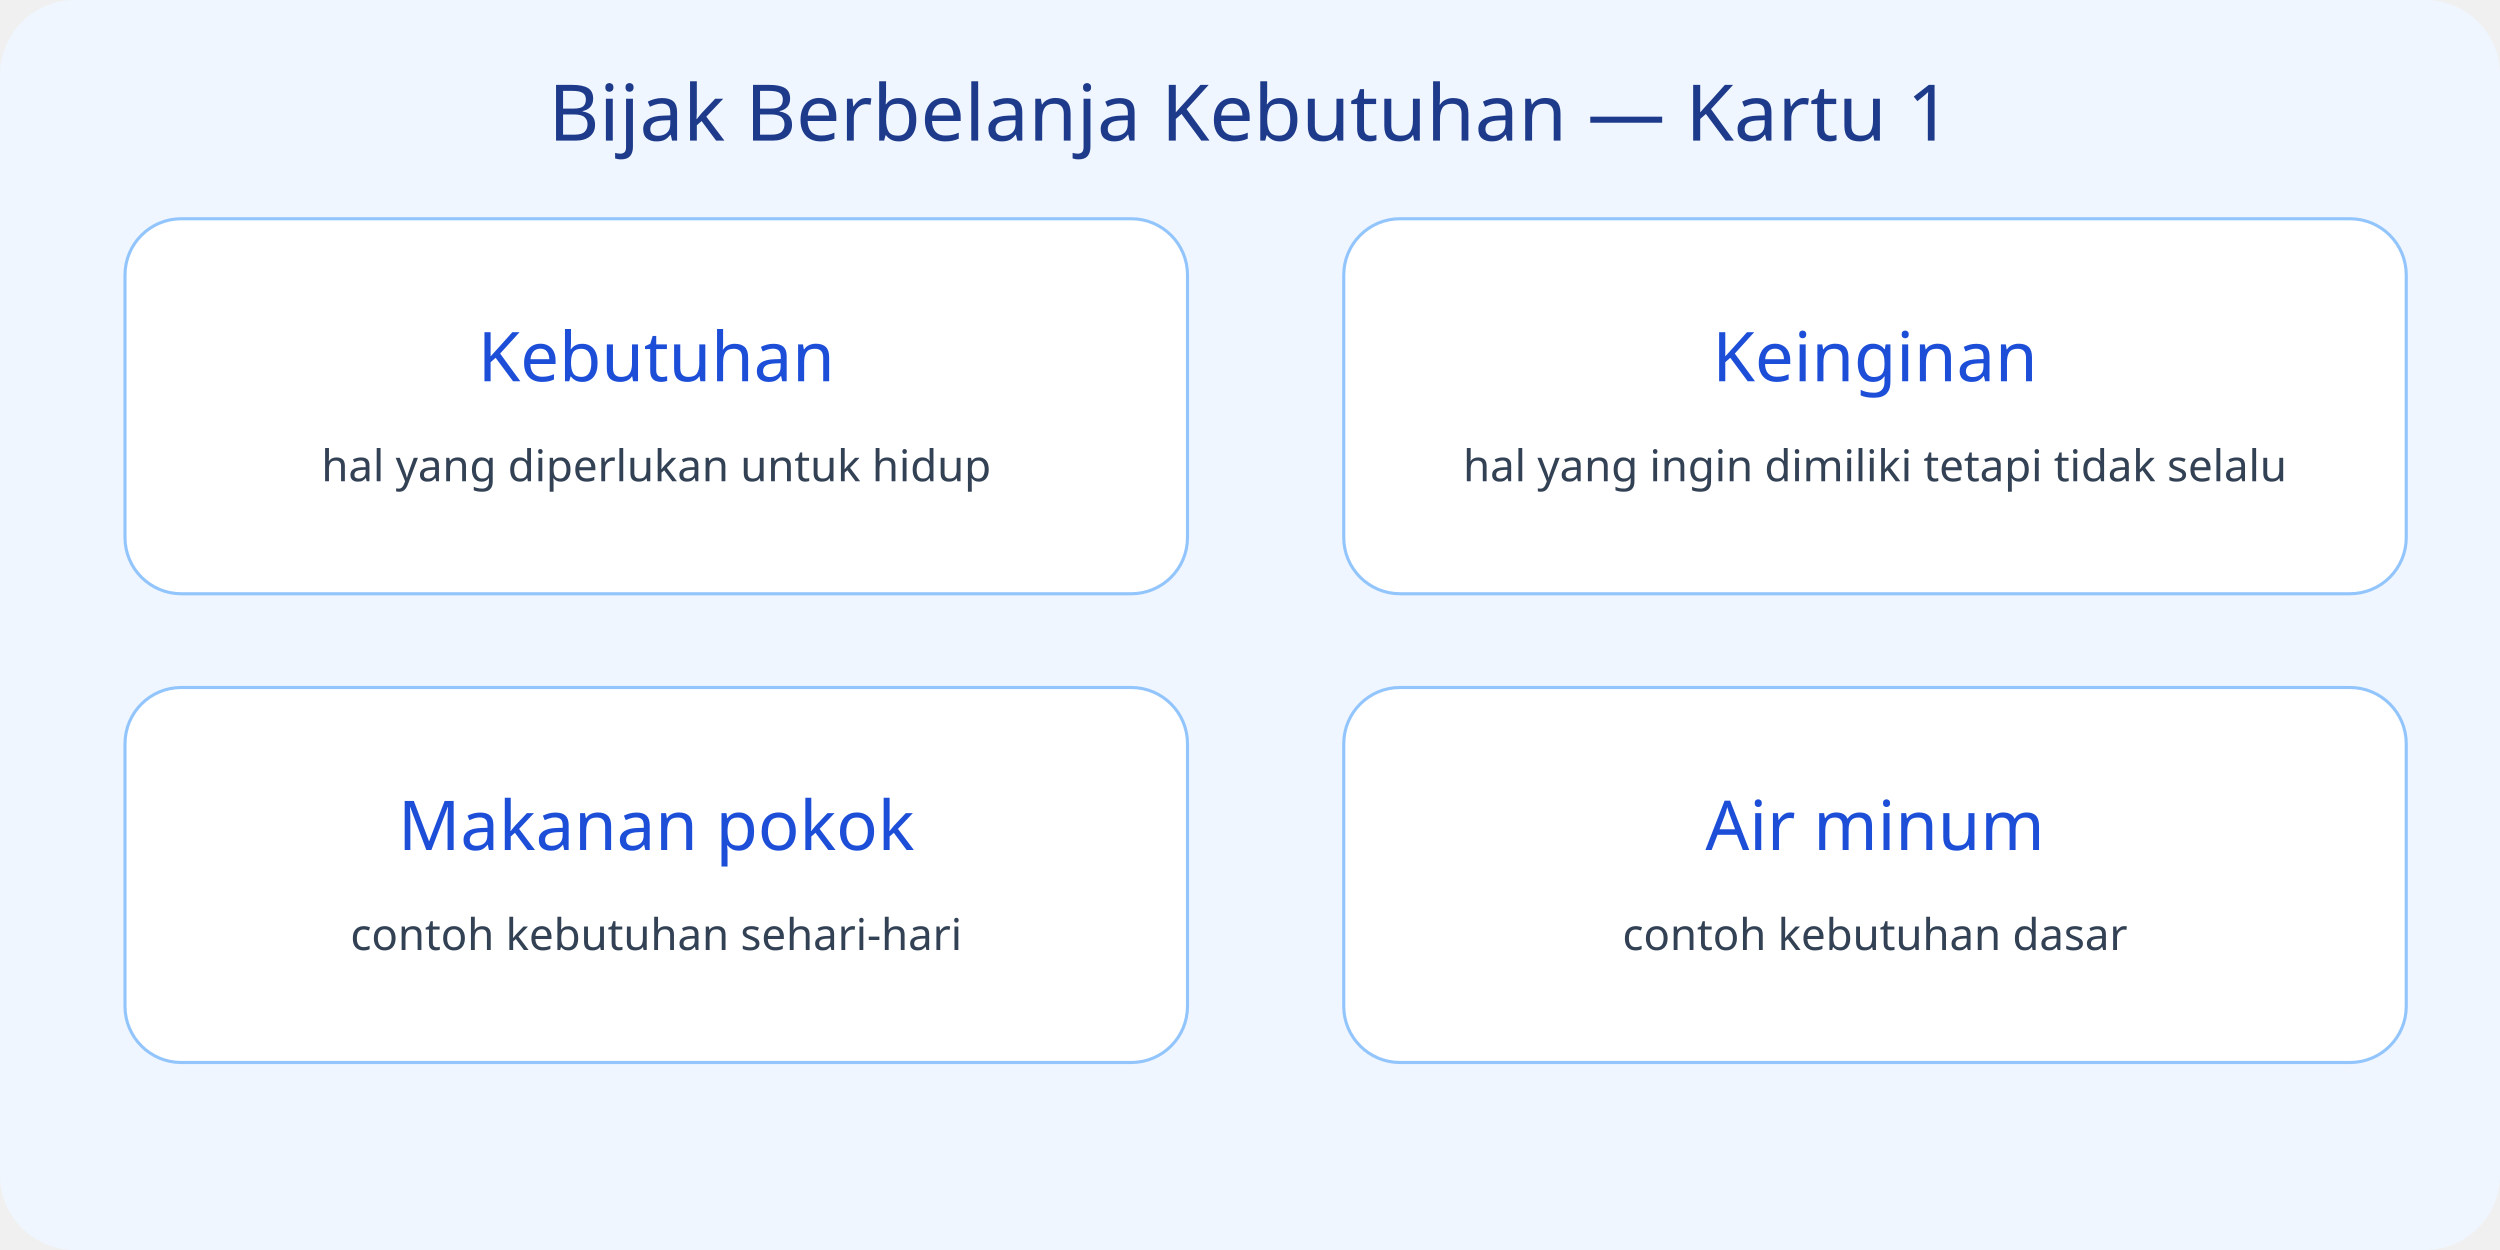
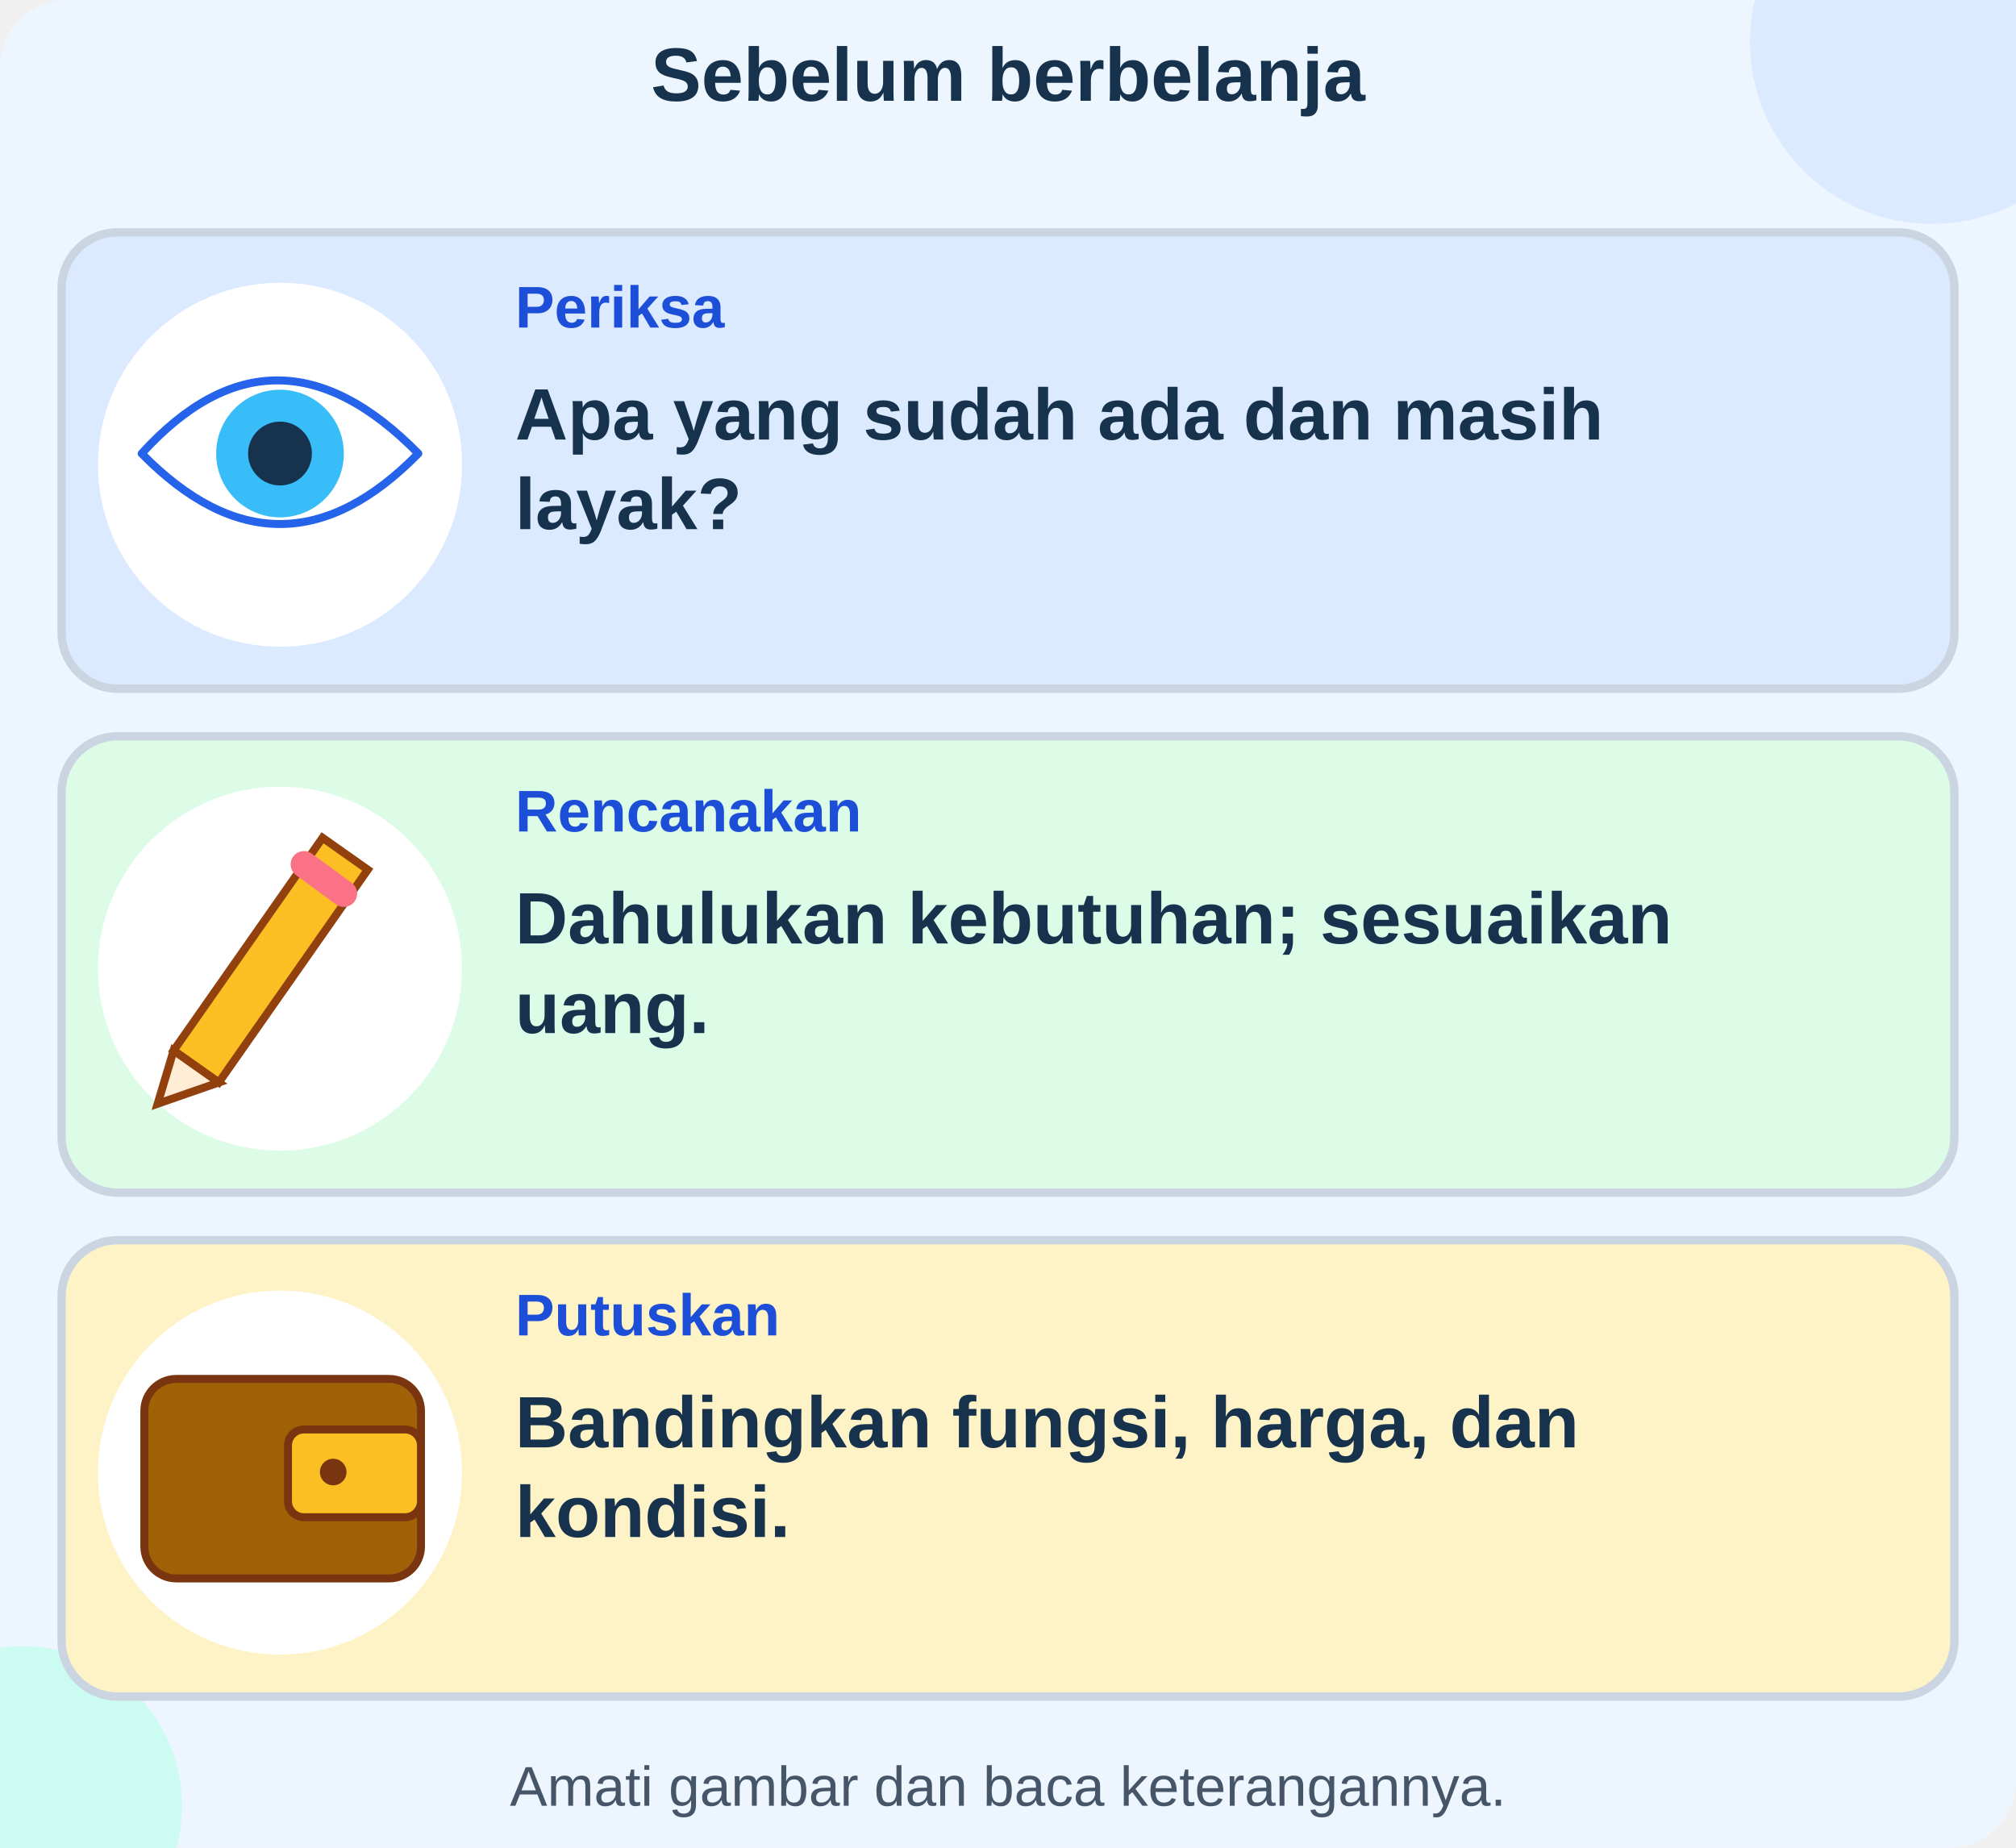
- <svg xmlns="http://www.w3.org/2000/svg" viewBox="0 0 800 400">
-   <rect width="800" height="400" rx="24" fill="#eff6ff" />
-   <text x="400" y="45" text-anchor="middle" font-size="25" font-family="sans-serif" fill="#1e3a8a">Bijak Berbelanja Kebutuhan — Kartu 1</text>
-   <g>
-     <rect x="40" y="70" width="340" height="120" rx="18" fill="white" stroke="#93c5fd" />
-     <text x="210" y="122" text-anchor="middle" font-size="22" font-family="sans-serif" fill="#1d4ed8">Kebutuhan</text>
-     <text x="210" y="154" text-anchor="middle" font-size="14" font-family="sans-serif" fill="#334155">hal yang diperlukan untuk hidup</text>
-   </g>
-   <g>
-     <rect x="430" y="70" width="340" height="120" rx="18" fill="white" stroke="#93c5fd" />
-     <text x="600" y="122" text-anchor="middle" font-size="22" font-family="sans-serif" fill="#1d4ed8">Keinginan</text>
-     <text x="600" y="154" text-anchor="middle" font-size="14" font-family="sans-serif" fill="#334155">hal yang ingin dimiliki tetapi tidak selalu</text>
-   </g>
-   <g>
-     <rect x="40" y="220" width="340" height="120" rx="18" fill="white" stroke="#93c5fd" />
-     <text x="210" y="272" text-anchor="middle" font-size="22" font-family="sans-serif" fill="#1d4ed8">Makanan pokok</text>
-     <text x="210" y="304" text-anchor="middle" font-size="14" font-family="sans-serif" fill="#334155">contoh kebutuhan sehari-hari</text>
-   </g>
-   <g>
-     <rect x="430" y="220" width="340" height="120" rx="18" fill="white" stroke="#93c5fd" />
-     <text x="600" y="272" text-anchor="middle" font-size="22" font-family="sans-serif" fill="#1d4ed8">Air minum</text>
-     <text x="600" y="304" text-anchor="middle" font-size="14" font-family="sans-serif" fill="#334155">contoh kebutuhan dasar</text>
+ <svg xmlns="http://www.w3.org/2000/svg" viewBox="0 0 720 660" role="img" aria-labelledby="title desc">
+   <g font-family="Arial, sans-serif">
+     <rect x="0" y="0" width="720" height="660" rx="24" fill="#edf6ff" stroke="none" stroke-width="3" />
+     <circle cx="690" cy="15" r="65" fill="#dbeafe" />
+     <circle cx="8" cy="645" r="57" fill="#ccfbf1" />
+     <text x="360" y="36" font-size="27" fill="#17324d" text-anchor="middle" font-weight="750">Sebelum berbelanja</text>
+     <rect x="22" y="83" width="676" height="163" rx="20" fill="#dbeafe" stroke="#cbd5e1" stroke-width="3" />
+     <circle cx="100" cy="166" r="65" fill="white" />
+     <g transform="translate(43 105) scale(.95)">
+       <path d="M8 60 Q58 5 112 60 Q60 113 8 60 Z" fill="white" stroke="#2563eb" stroke-width="3" stroke-linecap="round" stroke-linejoin="round" />
+       <circle cx="60" cy="60" r="24" fill="#38bdf8" />
+       <circle cx="60" cy="60" r="12" fill="#17324d" />
+     </g>
+     <text x="184" y="117" font-size="21" fill="#1d4ed8" text-anchor="start" font-weight="750">Periksa</text>
+     <text x="184" y="157" font-size="26" fill="#17324d" text-anchor="start" font-weight="600">Apa yang sudah ada dan masih</text>
+     <text x="184" y="189" font-size="26" fill="#17324d" text-anchor="start" font-weight="600">layak?</text>
+     <rect x="22" y="263" width="676" height="163" rx="20" fill="#dcfce7" stroke="#cbd5e1" stroke-width="3" />
+     <circle cx="100" cy="346" r="65" fill="white" />
+     <g transform="translate(43 285) scale(.95)">
+       <polygon points="20,95 76,15 93,27 37,107" fill="#fbbf24" stroke="#92400e" stroke-width="3" />
+       <polygon points="20,95 14,115 37,107" fill="#ffedd5" stroke="#92400e" stroke-width="3" />
+       <path d="M69 25 L84 36" fill="none" stroke="#fb7185" stroke-width="10" stroke-linecap="round" stroke-linejoin="round" />
+     </g>
+     <text x="184" y="297" font-size="21" fill="#1d4ed8" text-anchor="start" font-weight="750">Rencanakan</text>
+     <text x="184" y="337" font-size="26" fill="#17324d" text-anchor="start" font-weight="600">Dahulukan kebutuhan; sesuaikan</text>
+     <text x="184" y="369" font-size="26" fill="#17324d" text-anchor="start" font-weight="600">uang.</text>
+     <rect x="22" y="443" width="676" height="163" rx="20" fill="#fef3c7" stroke="#cbd5e1" stroke-width="3" />
+     <circle cx="100" cy="526" r="65" fill="white" />
+     <g transform="translate(43 465) scale(.95)">
+       <rect x="9" y="29" width="104" height="75" rx="12" fill="#a16207" stroke="#78350f" stroke-width="3" />
+       <rect x="63" y="48" width="50" height="33" rx="6" fill="#fbbf24" stroke="#78350f" stroke-width="3" />
+       <circle cx="80" cy="64" r="5" fill="#78350f" />
+     </g>
+     <text x="184" y="477" font-size="21" fill="#1d4ed8" text-anchor="start" font-weight="750">Putuskan</text>
+     <text x="184" y="517" font-size="26" fill="#17324d" text-anchor="start" font-weight="600">Bandingkan fungsi, harga, dan</text>
+     <text x="184" y="549" font-size="26" fill="#17324d" text-anchor="start" font-weight="600">kondisi.</text>
+     <text x="360" y="645" font-size="20" fill="#475569" text-anchor="middle" font-weight="500">Amati gambar dan baca keterangannya.</text>
  </g>
</svg>
